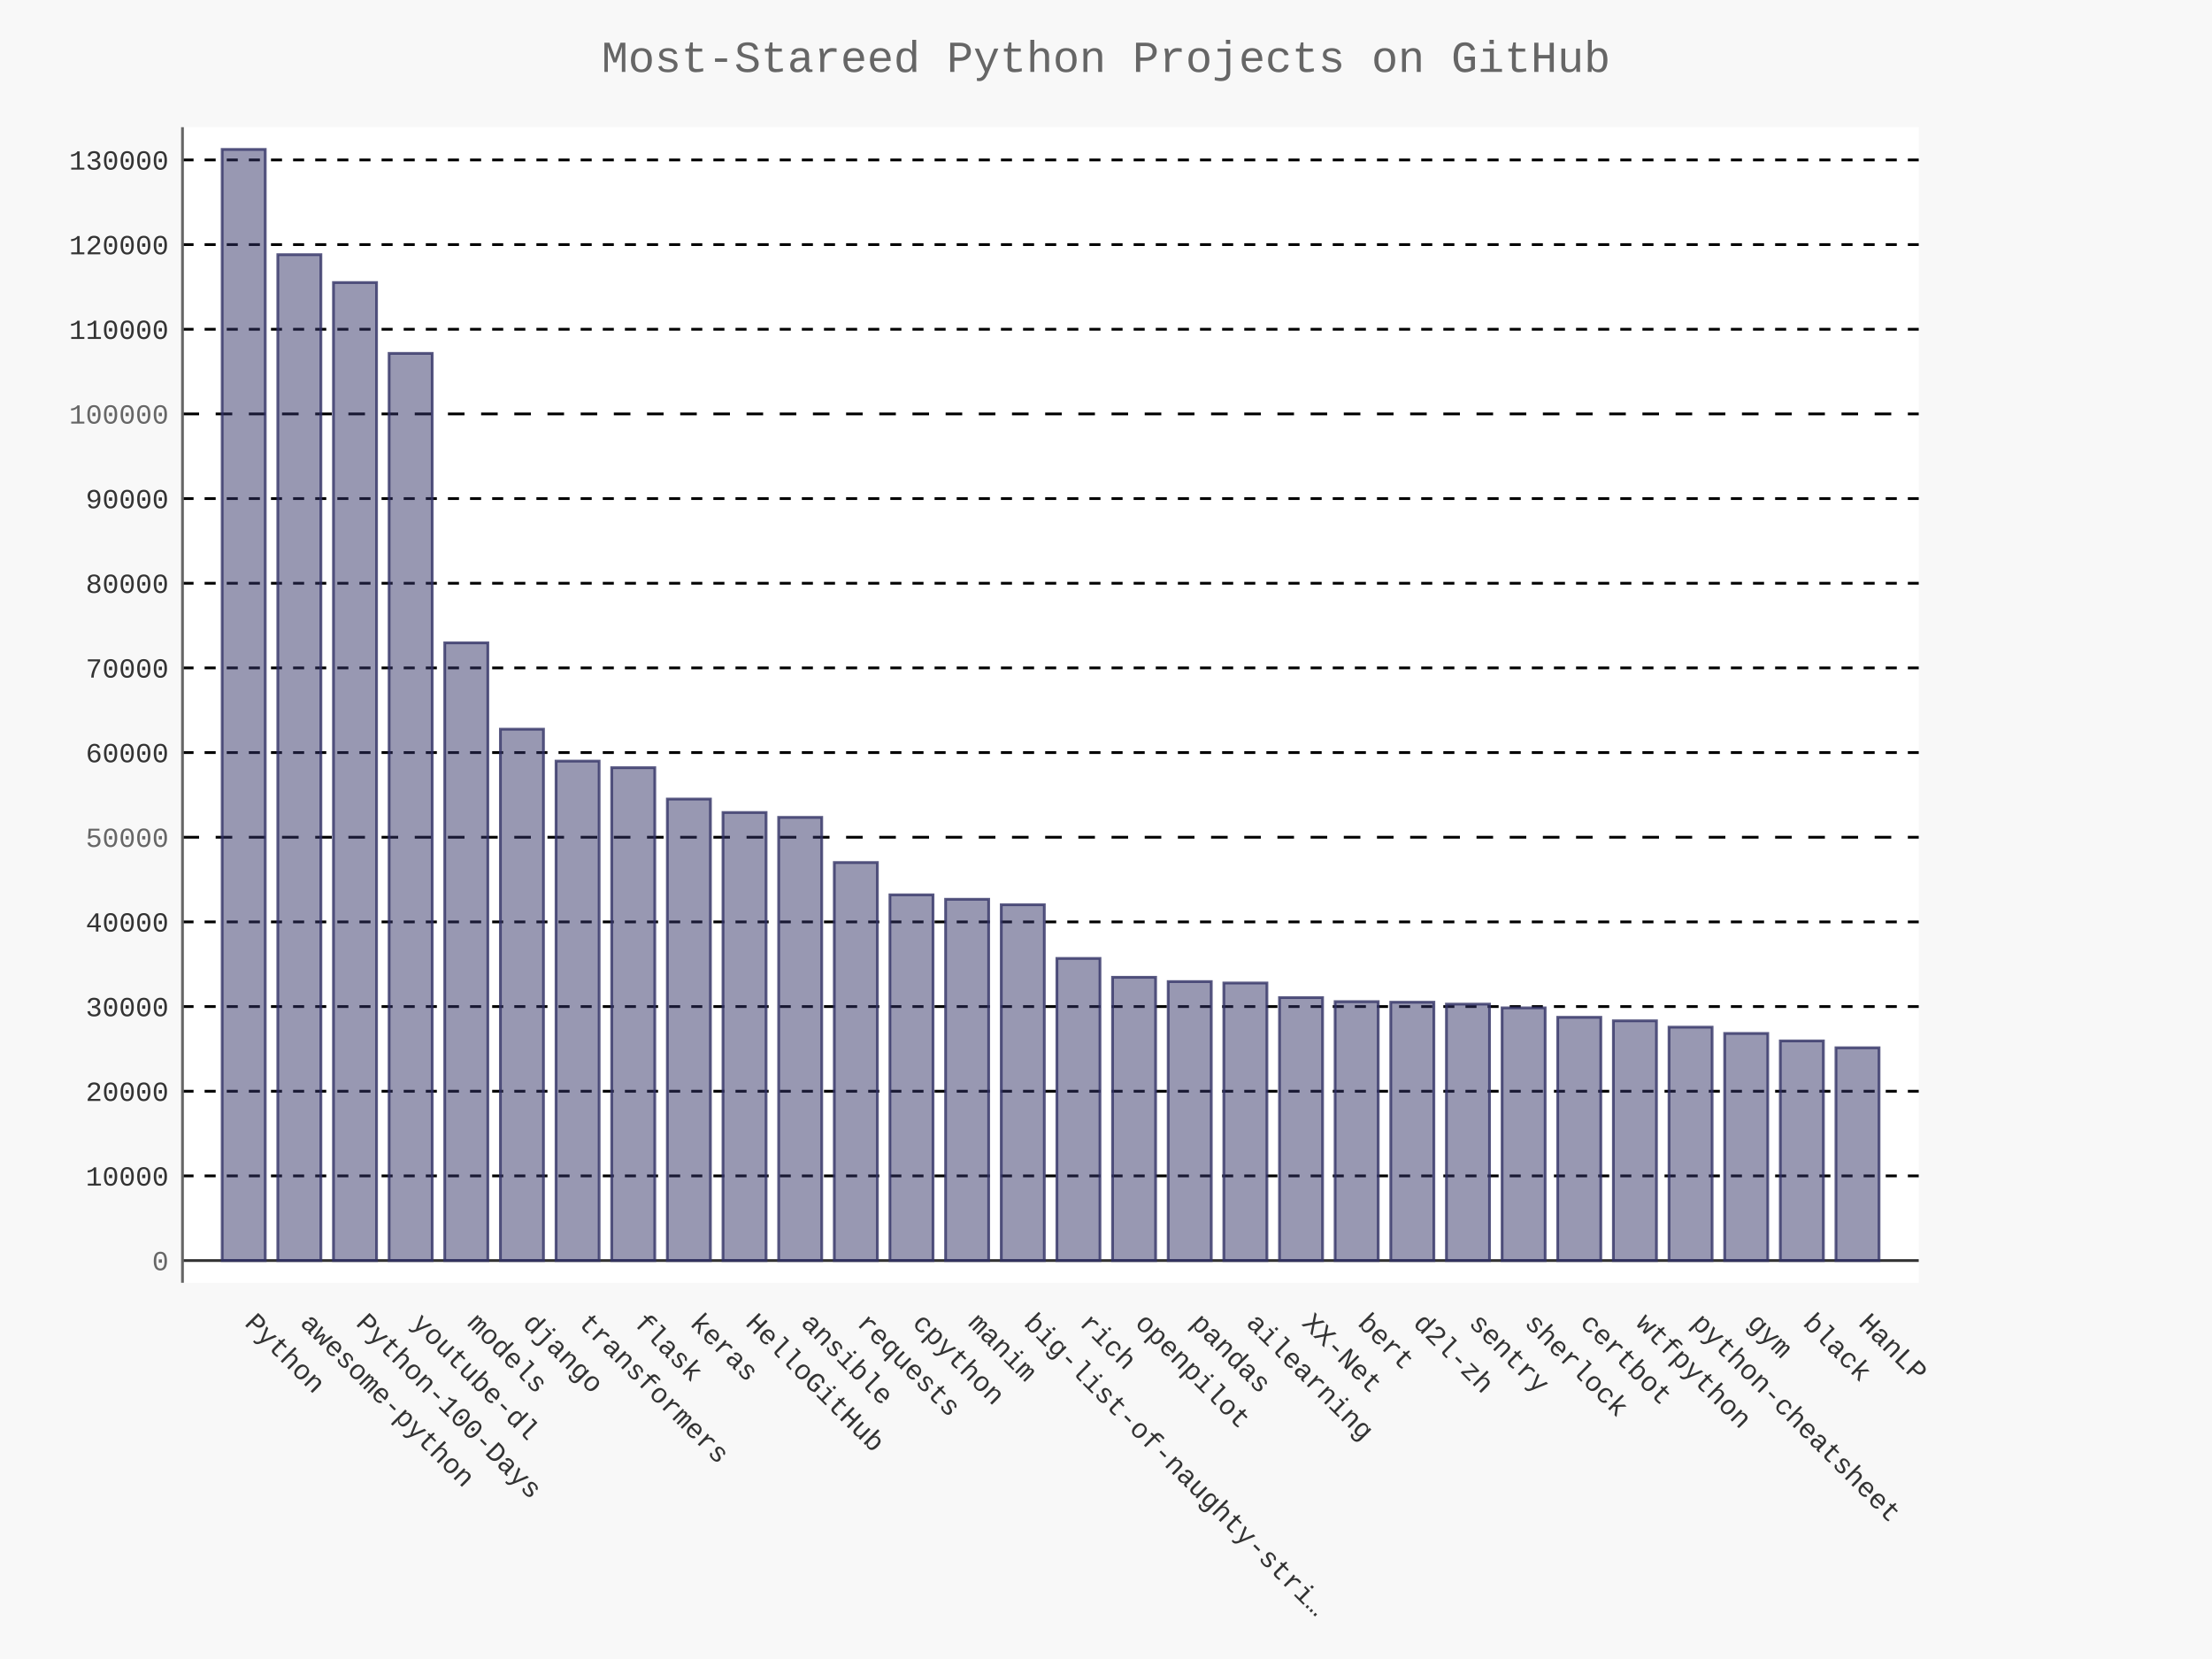
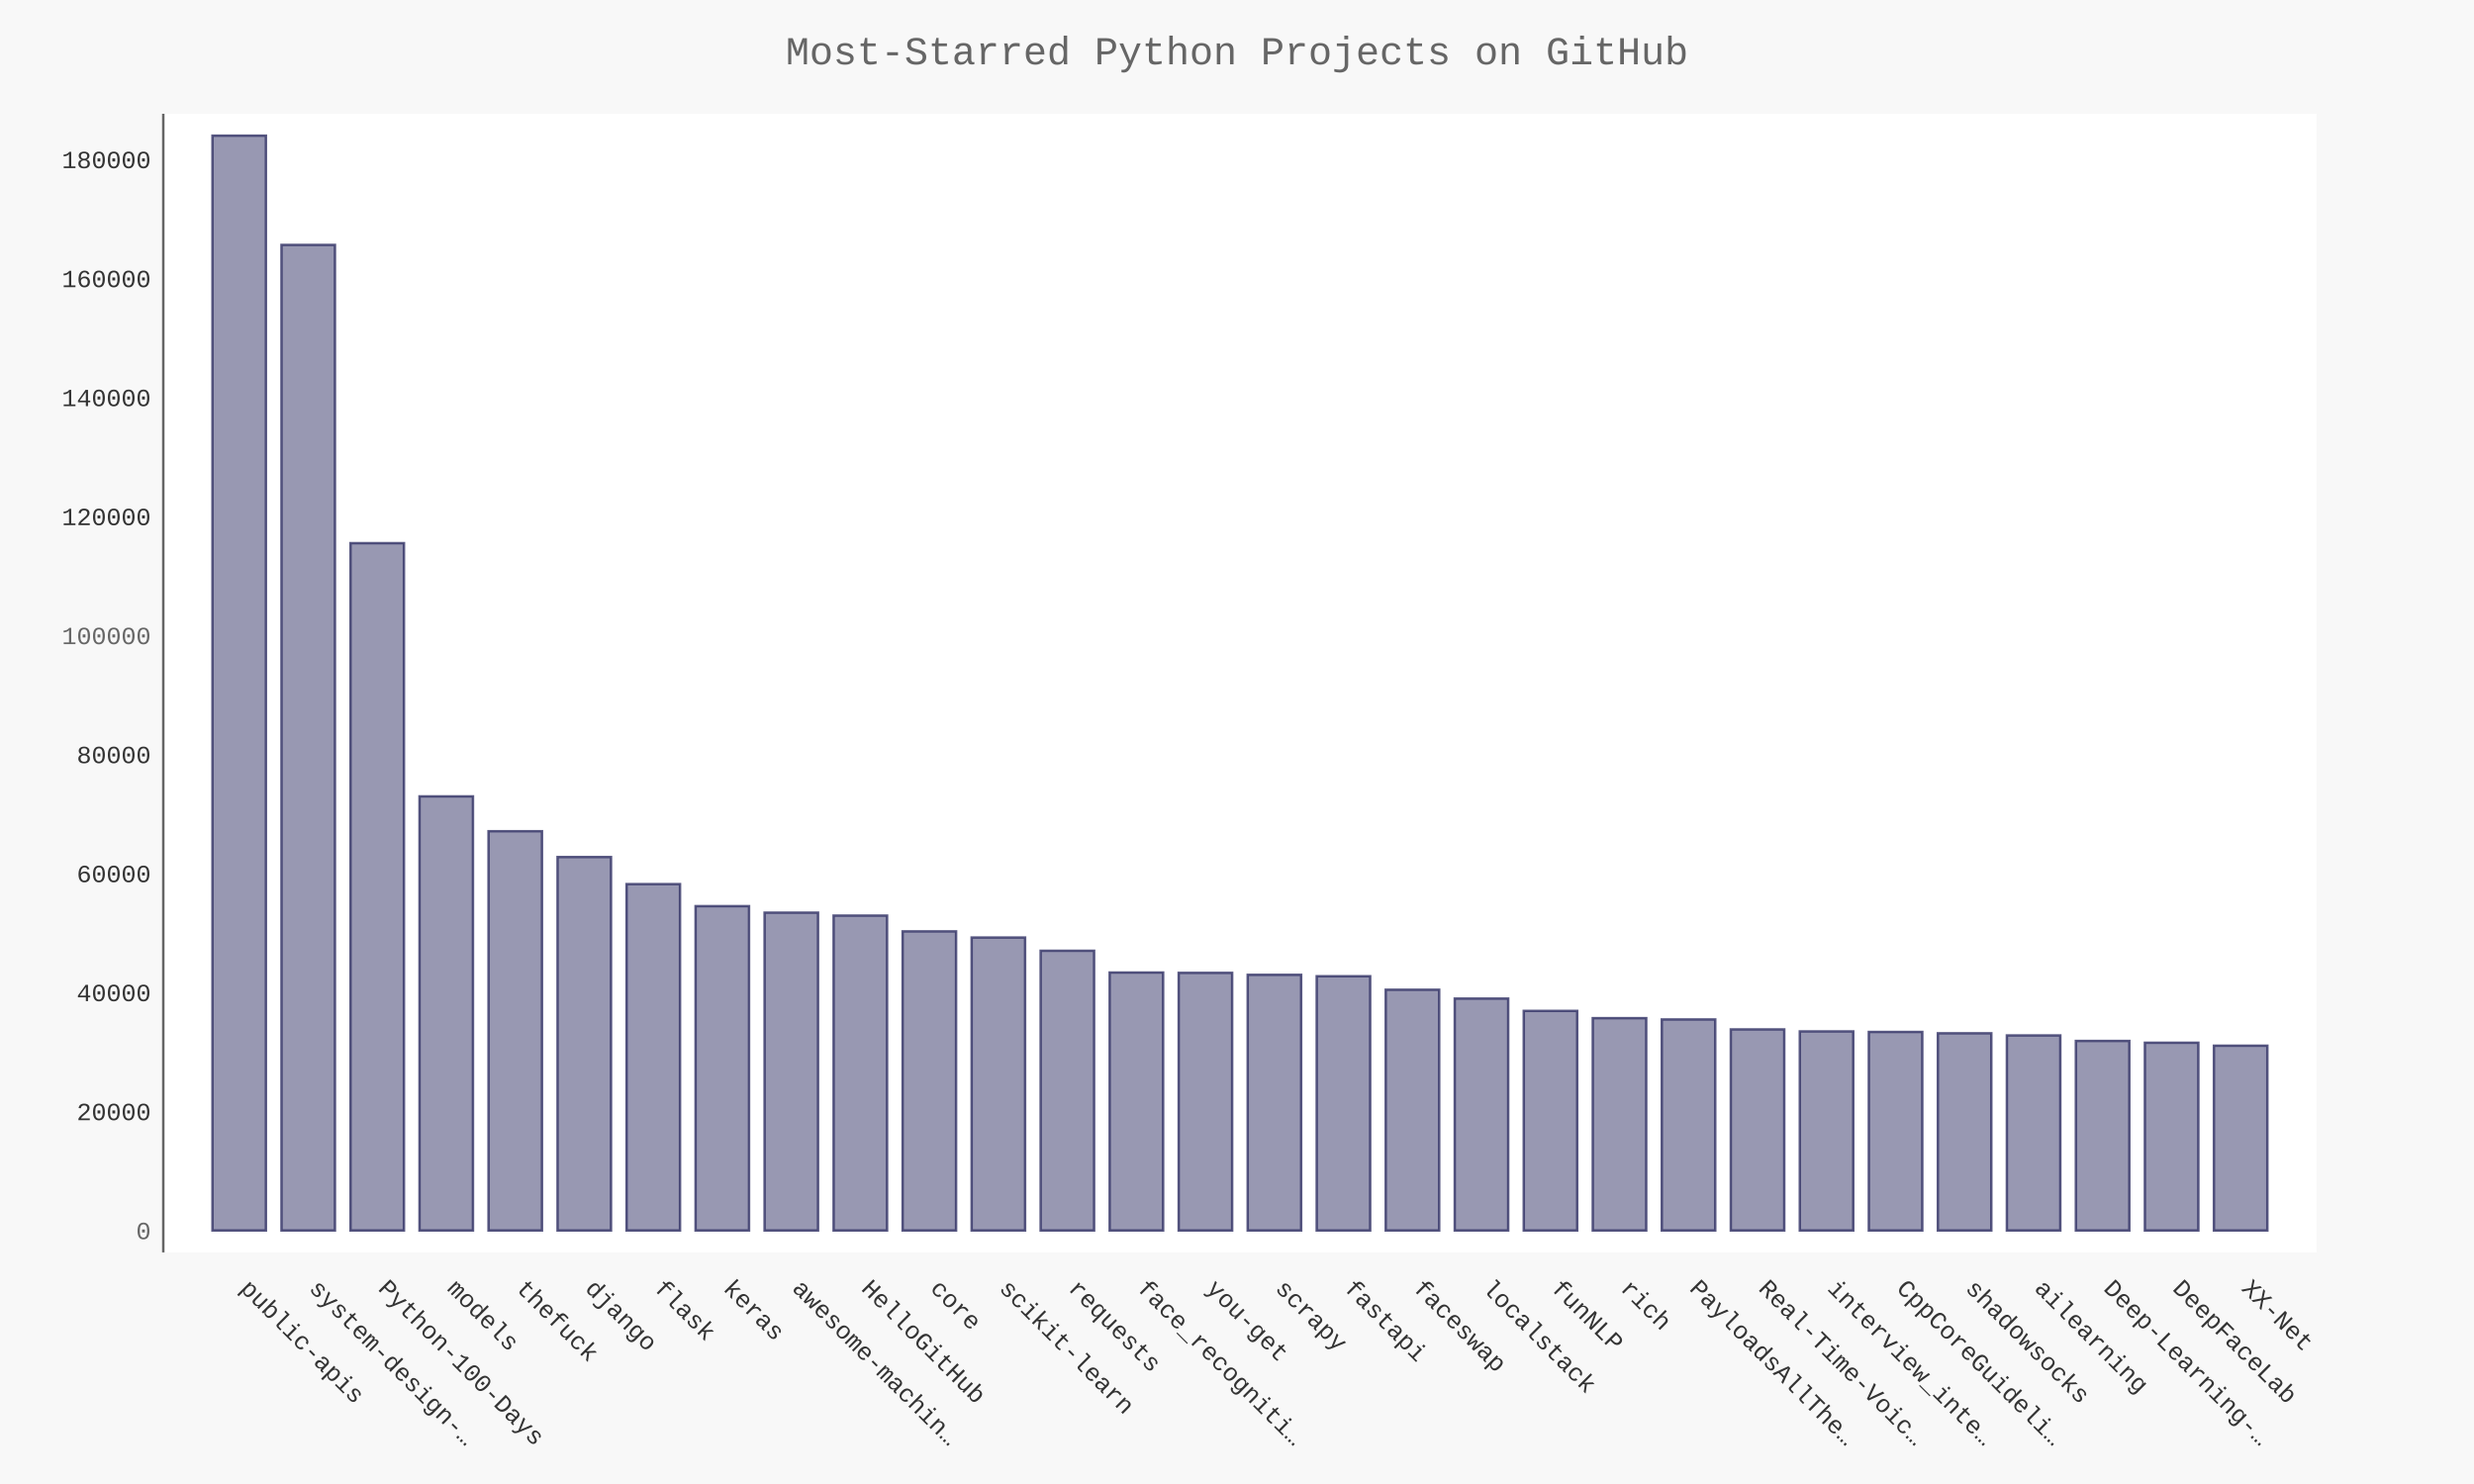
- <svg xmlns="http://www.w3.org/2000/svg" id="chart-b0d33122-667f-4027-a6d5-51638c5c5de5" class="pygal-chart" viewBox="0 0 800 600">
+ <svg xmlns="http://www.w3.org/2000/svg" id="chart-5e6afcbf-6b2f-4272-85dc-e6ea6cb256d4" class="pygal-chart" viewBox="0 0 1000 600">
  <defs>
-     <style type="text/css">#chart-b0d33122-667f-4027-a6d5-51638c5c5de5{-webkit-user-select:none;-webkit-font-smoothing:antialiased;font-family:Consolas,"Liberation Mono",Menlo,Courier,monospace}#chart-b0d33122-667f-4027-a6d5-51638c5c5de5 .title{font-family:Consolas,"Liberation Mono",Menlo,Courier,monospace;font-size:16px}#chart-b0d33122-667f-4027-a6d5-51638c5c5de5 .legends .legend text{font-family:Consolas,"Liberation Mono",Menlo,Courier,monospace;font-size:14px}#chart-b0d33122-667f-4027-a6d5-51638c5c5de5 .axis text{font-family:Consolas,"Liberation Mono",Menlo,Courier,monospace;font-size:10px}#chart-b0d33122-667f-4027-a6d5-51638c5c5de5 .axis text.major{font-family:Consolas,"Liberation Mono",Menlo,Courier,monospace;font-size:10px}#chart-b0d33122-667f-4027-a6d5-51638c5c5de5 .text-overlay text.value{font-family:Consolas,"Liberation Mono",Menlo,Courier,monospace;font-size:16px}#chart-b0d33122-667f-4027-a6d5-51638c5c5de5 .text-overlay text.label{font-family:Consolas,"Liberation Mono",Menlo,Courier,monospace;font-size:10px}#chart-b0d33122-667f-4027-a6d5-51638c5c5de5 .tooltip{font-family:Consolas,"Liberation Mono",Menlo,Courier,monospace;font-size:14px}#chart-b0d33122-667f-4027-a6d5-51638c5c5de5 text.no_data{font-family:Consolas,"Liberation Mono",Menlo,Courier,monospace;font-size:64px}
- #chart-b0d33122-667f-4027-a6d5-51638c5c5de5{background-color:#f8f8f8}#chart-b0d33122-667f-4027-a6d5-51638c5c5de5 path,#chart-b0d33122-667f-4027-a6d5-51638c5c5de5 line,#chart-b0d33122-667f-4027-a6d5-51638c5c5de5 rect,#chart-b0d33122-667f-4027-a6d5-51638c5c5de5 circle{-webkit-transition:250ms ease-in;-moz-transition:250ms ease-in;transition:250ms ease-in}#chart-b0d33122-667f-4027-a6d5-51638c5c5de5 .graph &gt; .background{fill:#f8f8f8}#chart-b0d33122-667f-4027-a6d5-51638c5c5de5 .plot &gt; .background{fill:#ffffff}#chart-b0d33122-667f-4027-a6d5-51638c5c5de5 .graph{fill:#333}#chart-b0d33122-667f-4027-a6d5-51638c5c5de5 text.no_data{fill:#666}#chart-b0d33122-667f-4027-a6d5-51638c5c5de5 .title{fill:#666}#chart-b0d33122-667f-4027-a6d5-51638c5c5de5 .legends .legend text{fill:#333}#chart-b0d33122-667f-4027-a6d5-51638c5c5de5 .legends .legend:hover text{fill:#666}#chart-b0d33122-667f-4027-a6d5-51638c5c5de5 .axis .line{stroke:#666}#chart-b0d33122-667f-4027-a6d5-51638c5c5de5 .axis .guide.line{stroke:rgba(0,0,0,0.5)}#chart-b0d33122-667f-4027-a6d5-51638c5c5de5 .axis .major.line{stroke:#333}#chart-b0d33122-667f-4027-a6d5-51638c5c5de5 .axis text.major{fill:#666}#chart-b0d33122-667f-4027-a6d5-51638c5c5de5 .axis.y .guides:hover .guide.line,#chart-b0d33122-667f-4027-a6d5-51638c5c5de5 .line-graph .axis.x .guides:hover .guide.line,#chart-b0d33122-667f-4027-a6d5-51638c5c5de5 .stackedline-graph .axis.x .guides:hover .guide.line,#chart-b0d33122-667f-4027-a6d5-51638c5c5de5 .xy-graph .axis.x .guides:hover .guide.line{stroke:#666}#chart-b0d33122-667f-4027-a6d5-51638c5c5de5 .axis .guides:hover text{fill:#666}#chart-b0d33122-667f-4027-a6d5-51638c5c5de5 .reactive{fill-opacity:.5;stroke-opacity:.8;stroke-width:1}#chart-b0d33122-667f-4027-a6d5-51638c5c5de5 .ci{stroke:#333}#chart-b0d33122-667f-4027-a6d5-51638c5c5de5 .reactive.active,#chart-b0d33122-667f-4027-a6d5-51638c5c5de5 .active .reactive{fill-opacity:.9;stroke-opacity:.9;stroke-width:4}#chart-b0d33122-667f-4027-a6d5-51638c5c5de5 .ci .reactive.active{stroke-width:1.5}#chart-b0d33122-667f-4027-a6d5-51638c5c5de5 .series text{fill:#666}#chart-b0d33122-667f-4027-a6d5-51638c5c5de5 .tooltip rect{fill:#ffffff;stroke:#666;-webkit-transition:opacity 250ms ease-in;-moz-transition:opacity 250ms ease-in;transition:opacity 250ms ease-in}#chart-b0d33122-667f-4027-a6d5-51638c5c5de5 .tooltip .label{fill:#333}#chart-b0d33122-667f-4027-a6d5-51638c5c5de5 .tooltip .label{fill:#333}#chart-b0d33122-667f-4027-a6d5-51638c5c5de5 .tooltip .legend{font-size:.8em;fill:rgba(0,0,0,0.5)}#chart-b0d33122-667f-4027-a6d5-51638c5c5de5 .tooltip .x_label{font-size:.6em;fill:#666}#chart-b0d33122-667f-4027-a6d5-51638c5c5de5 .tooltip .xlink{font-size:.5em;text-decoration:underline}#chart-b0d33122-667f-4027-a6d5-51638c5c5de5 .tooltip .value{font-size:1.5em}#chart-b0d33122-667f-4027-a6d5-51638c5c5de5 .bound{font-size:.5em}#chart-b0d33122-667f-4027-a6d5-51638c5c5de5 .max-value{font-size:.75em;fill:rgba(0,0,0,0.5)}#chart-b0d33122-667f-4027-a6d5-51638c5c5de5 .map-element{fill:#ffffff;stroke:rgba(0,0,0,0.5) !important}#chart-b0d33122-667f-4027-a6d5-51638c5c5de5 .map-element .reactive{fill-opacity:inherit;stroke-opacity:inherit}#chart-b0d33122-667f-4027-a6d5-51638c5c5de5 .color-0,#chart-b0d33122-667f-4027-a6d5-51638c5c5de5 .color-0 a:visited{stroke:#333366;fill:#333366}#chart-b0d33122-667f-4027-a6d5-51638c5c5de5 .text-overlay .color-0 text{fill:black}
- #chart-b0d33122-667f-4027-a6d5-51638c5c5de5 text.no_data{text-anchor:middle}#chart-b0d33122-667f-4027-a6d5-51638c5c5de5 .guide.line{fill:none}#chart-b0d33122-667f-4027-a6d5-51638c5c5de5 .centered{text-anchor:middle}#chart-b0d33122-667f-4027-a6d5-51638c5c5de5 .title{text-anchor:middle}#chart-b0d33122-667f-4027-a6d5-51638c5c5de5 .legends .legend text{fill-opacity:1}#chart-b0d33122-667f-4027-a6d5-51638c5c5de5 .axis.x text{text-anchor:middle}#chart-b0d33122-667f-4027-a6d5-51638c5c5de5 .axis.x:not(.web) text[transform]{text-anchor:start}#chart-b0d33122-667f-4027-a6d5-51638c5c5de5 .axis.x:not(.web) text[transform].backwards{text-anchor:end}#chart-b0d33122-667f-4027-a6d5-51638c5c5de5 .axis.y text{text-anchor:end}#chart-b0d33122-667f-4027-a6d5-51638c5c5de5 .axis.y text[transform].backwards{text-anchor:start}#chart-b0d33122-667f-4027-a6d5-51638c5c5de5 .axis.y2 text{text-anchor:start}#chart-b0d33122-667f-4027-a6d5-51638c5c5de5 .axis.y2 text[transform].backwards{text-anchor:end}#chart-b0d33122-667f-4027-a6d5-51638c5c5de5 .axis .guide.line{stroke-dasharray:4,4;stroke:black}#chart-b0d33122-667f-4027-a6d5-51638c5c5de5 .axis .major.guide.line{stroke-dasharray:6,6;stroke:black}#chart-b0d33122-667f-4027-a6d5-51638c5c5de5 .horizontal .axis.y .guide.line,#chart-b0d33122-667f-4027-a6d5-51638c5c5de5 .horizontal .axis.y2 .guide.line,#chart-b0d33122-667f-4027-a6d5-51638c5c5de5 .vertical .axis.x .guide.line{opacity:0}#chart-b0d33122-667f-4027-a6d5-51638c5c5de5 .horizontal .axis.always_show .guide.line,#chart-b0d33122-667f-4027-a6d5-51638c5c5de5 .vertical .axis.always_show .guide.line{opacity:1 !important}#chart-b0d33122-667f-4027-a6d5-51638c5c5de5 .axis.y .guides:hover .guide.line,#chart-b0d33122-667f-4027-a6d5-51638c5c5de5 .axis.y2 .guides:hover .guide.line,#chart-b0d33122-667f-4027-a6d5-51638c5c5de5 .axis.x .guides:hover .guide.line{opacity:1}#chart-b0d33122-667f-4027-a6d5-51638c5c5de5 .axis .guides:hover text{opacity:1}#chart-b0d33122-667f-4027-a6d5-51638c5c5de5 .nofill{fill:none}#chart-b0d33122-667f-4027-a6d5-51638c5c5de5 .subtle-fill{fill-opacity:.2}#chart-b0d33122-667f-4027-a6d5-51638c5c5de5 .dot{stroke-width:1px;fill-opacity:1;stroke-opacity:1}#chart-b0d33122-667f-4027-a6d5-51638c5c5de5 .dot.active{stroke-width:5px}#chart-b0d33122-667f-4027-a6d5-51638c5c5de5 .dot.negative{fill:transparent}#chart-b0d33122-667f-4027-a6d5-51638c5c5de5 text,#chart-b0d33122-667f-4027-a6d5-51638c5c5de5 tspan{stroke:none !important}#chart-b0d33122-667f-4027-a6d5-51638c5c5de5 .series text.active{opacity:1}#chart-b0d33122-667f-4027-a6d5-51638c5c5de5 .tooltip rect{fill-opacity:.95;stroke-width:.5}#chart-b0d33122-667f-4027-a6d5-51638c5c5de5 .tooltip text{fill-opacity:1}#chart-b0d33122-667f-4027-a6d5-51638c5c5de5 .showable{visibility:hidden}#chart-b0d33122-667f-4027-a6d5-51638c5c5de5 .showable.shown{visibility:visible}#chart-b0d33122-667f-4027-a6d5-51638c5c5de5 .gauge-background{fill:rgba(229,229,229,1);stroke:none}#chart-b0d33122-667f-4027-a6d5-51638c5c5de5 .bg-lines{stroke:#f8f8f8;stroke-width:2px}</style>
+     <style type="text/css">#chart-5e6afcbf-6b2f-4272-85dc-e6ea6cb256d4{-webkit-user-select:none;-webkit-font-smoothing:antialiased;font-family:Consolas,"Liberation Mono",Menlo,Courier,monospace}#chart-5e6afcbf-6b2f-4272-85dc-e6ea6cb256d4 .title{font-family:Consolas,"Liberation Mono",Menlo,Courier,monospace;font-size:16px}#chart-5e6afcbf-6b2f-4272-85dc-e6ea6cb256d4 .legends .legend text{font-family:Consolas,"Liberation Mono",Menlo,Courier,monospace;font-size:14px}#chart-5e6afcbf-6b2f-4272-85dc-e6ea6cb256d4 .axis text{font-family:Consolas,"Liberation Mono",Menlo,Courier,monospace;font-size:10px}#chart-5e6afcbf-6b2f-4272-85dc-e6ea6cb256d4 .axis text.major{font-family:Consolas,"Liberation Mono",Menlo,Courier,monospace;font-size:10px}#chart-5e6afcbf-6b2f-4272-85dc-e6ea6cb256d4 .text-overlay text.value{font-family:Consolas,"Liberation Mono",Menlo,Courier,monospace;font-size:16px}#chart-5e6afcbf-6b2f-4272-85dc-e6ea6cb256d4 .text-overlay text.label{font-family:Consolas,"Liberation Mono",Menlo,Courier,monospace;font-size:10px}#chart-5e6afcbf-6b2f-4272-85dc-e6ea6cb256d4 .tooltip{font-family:Consolas,"Liberation Mono",Menlo,Courier,monospace;font-size:14px}#chart-5e6afcbf-6b2f-4272-85dc-e6ea6cb256d4 text.no_data{font-family:Consolas,"Liberation Mono",Menlo,Courier,monospace;font-size:64px}
+ #chart-5e6afcbf-6b2f-4272-85dc-e6ea6cb256d4{background-color:#f8f8f8}#chart-5e6afcbf-6b2f-4272-85dc-e6ea6cb256d4 path,#chart-5e6afcbf-6b2f-4272-85dc-e6ea6cb256d4 line,#chart-5e6afcbf-6b2f-4272-85dc-e6ea6cb256d4 rect,#chart-5e6afcbf-6b2f-4272-85dc-e6ea6cb256d4 circle{-webkit-transition:250ms ease-in;-moz-transition:250ms ease-in;transition:250ms ease-in}#chart-5e6afcbf-6b2f-4272-85dc-e6ea6cb256d4 .graph &gt; .background{fill:#f8f8f8}#chart-5e6afcbf-6b2f-4272-85dc-e6ea6cb256d4 .plot &gt; .background{fill:#ffffff}#chart-5e6afcbf-6b2f-4272-85dc-e6ea6cb256d4 .graph{fill:#333}#chart-5e6afcbf-6b2f-4272-85dc-e6ea6cb256d4 text.no_data{fill:#666}#chart-5e6afcbf-6b2f-4272-85dc-e6ea6cb256d4 .title{fill:#666}#chart-5e6afcbf-6b2f-4272-85dc-e6ea6cb256d4 .legends .legend text{fill:#333}#chart-5e6afcbf-6b2f-4272-85dc-e6ea6cb256d4 .legends .legend:hover text{fill:#666}#chart-5e6afcbf-6b2f-4272-85dc-e6ea6cb256d4 .axis .line{stroke:#666}#chart-5e6afcbf-6b2f-4272-85dc-e6ea6cb256d4 .axis .guide.line{stroke:rgba(0,0,0,0.5)}#chart-5e6afcbf-6b2f-4272-85dc-e6ea6cb256d4 .axis .major.line{stroke:#333}#chart-5e6afcbf-6b2f-4272-85dc-e6ea6cb256d4 .axis text.major{fill:#666}#chart-5e6afcbf-6b2f-4272-85dc-e6ea6cb256d4 .axis.y .guides:hover .guide.line,#chart-5e6afcbf-6b2f-4272-85dc-e6ea6cb256d4 .line-graph .axis.x .guides:hover .guide.line,#chart-5e6afcbf-6b2f-4272-85dc-e6ea6cb256d4 .stackedline-graph .axis.x .guides:hover .guide.line,#chart-5e6afcbf-6b2f-4272-85dc-e6ea6cb256d4 .xy-graph .axis.x .guides:hover .guide.line{stroke:#666}#chart-5e6afcbf-6b2f-4272-85dc-e6ea6cb256d4 .axis .guides:hover text{fill:#666}#chart-5e6afcbf-6b2f-4272-85dc-e6ea6cb256d4 .reactive{fill-opacity:.5;stroke-opacity:.8;stroke-width:1}#chart-5e6afcbf-6b2f-4272-85dc-e6ea6cb256d4 .ci{stroke:#333}#chart-5e6afcbf-6b2f-4272-85dc-e6ea6cb256d4 .reactive.active,#chart-5e6afcbf-6b2f-4272-85dc-e6ea6cb256d4 .active .reactive{fill-opacity:.9;stroke-opacity:.9;stroke-width:4}#chart-5e6afcbf-6b2f-4272-85dc-e6ea6cb256d4 .ci .reactive.active{stroke-width:1.5}#chart-5e6afcbf-6b2f-4272-85dc-e6ea6cb256d4 .series text{fill:#666}#chart-5e6afcbf-6b2f-4272-85dc-e6ea6cb256d4 .tooltip rect{fill:#ffffff;stroke:#666;-webkit-transition:opacity 250ms ease-in;-moz-transition:opacity 250ms ease-in;transition:opacity 250ms ease-in}#chart-5e6afcbf-6b2f-4272-85dc-e6ea6cb256d4 .tooltip .label{fill:#333}#chart-5e6afcbf-6b2f-4272-85dc-e6ea6cb256d4 .tooltip .label{fill:#333}#chart-5e6afcbf-6b2f-4272-85dc-e6ea6cb256d4 .tooltip .legend{font-size:.8em;fill:rgba(0,0,0,0.5)}#chart-5e6afcbf-6b2f-4272-85dc-e6ea6cb256d4 .tooltip .x_label{font-size:.6em;fill:#666}#chart-5e6afcbf-6b2f-4272-85dc-e6ea6cb256d4 .tooltip .xlink{font-size:.5em;text-decoration:underline}#chart-5e6afcbf-6b2f-4272-85dc-e6ea6cb256d4 .tooltip .value{font-size:1.5em}#chart-5e6afcbf-6b2f-4272-85dc-e6ea6cb256d4 .bound{font-size:.5em}#chart-5e6afcbf-6b2f-4272-85dc-e6ea6cb256d4 .max-value{font-size:.75em;fill:rgba(0,0,0,0.5)}#chart-5e6afcbf-6b2f-4272-85dc-e6ea6cb256d4 .map-element{fill:#ffffff;stroke:rgba(0,0,0,0.5) !important}#chart-5e6afcbf-6b2f-4272-85dc-e6ea6cb256d4 .map-element .reactive{fill-opacity:inherit;stroke-opacity:inherit}#chart-5e6afcbf-6b2f-4272-85dc-e6ea6cb256d4 .color-0,#chart-5e6afcbf-6b2f-4272-85dc-e6ea6cb256d4 .color-0 a:visited{stroke:#333366;fill:#333366}#chart-5e6afcbf-6b2f-4272-85dc-e6ea6cb256d4 .text-overlay .color-0 text{fill:black}
+ #chart-5e6afcbf-6b2f-4272-85dc-e6ea6cb256d4 text.no_data{text-anchor:middle}#chart-5e6afcbf-6b2f-4272-85dc-e6ea6cb256d4 .guide.line{fill:none}#chart-5e6afcbf-6b2f-4272-85dc-e6ea6cb256d4 .centered{text-anchor:middle}#chart-5e6afcbf-6b2f-4272-85dc-e6ea6cb256d4 .title{text-anchor:middle}#chart-5e6afcbf-6b2f-4272-85dc-e6ea6cb256d4 .legends .legend text{fill-opacity:1}#chart-5e6afcbf-6b2f-4272-85dc-e6ea6cb256d4 .axis.x text{text-anchor:middle}#chart-5e6afcbf-6b2f-4272-85dc-e6ea6cb256d4 .axis.x:not(.web) text[transform]{text-anchor:start}#chart-5e6afcbf-6b2f-4272-85dc-e6ea6cb256d4 .axis.x:not(.web) text[transform].backwards{text-anchor:end}#chart-5e6afcbf-6b2f-4272-85dc-e6ea6cb256d4 .axis.y text{text-anchor:end}#chart-5e6afcbf-6b2f-4272-85dc-e6ea6cb256d4 .axis.y text[transform].backwards{text-anchor:start}#chart-5e6afcbf-6b2f-4272-85dc-e6ea6cb256d4 .axis.y2 text{text-anchor:start}#chart-5e6afcbf-6b2f-4272-85dc-e6ea6cb256d4 .axis.y2 text[transform].backwards{text-anchor:end}#chart-5e6afcbf-6b2f-4272-85dc-e6ea6cb256d4 .axis .guide.line{stroke-dasharray:4,4;stroke:black}#chart-5e6afcbf-6b2f-4272-85dc-e6ea6cb256d4 .axis .major.guide.line{stroke-dasharray:6,6;stroke:black}#chart-5e6afcbf-6b2f-4272-85dc-e6ea6cb256d4 .horizontal .axis.y .guide.line,#chart-5e6afcbf-6b2f-4272-85dc-e6ea6cb256d4 .horizontal .axis.y2 .guide.line,#chart-5e6afcbf-6b2f-4272-85dc-e6ea6cb256d4 .vertical .axis.x .guide.line{opacity:0}#chart-5e6afcbf-6b2f-4272-85dc-e6ea6cb256d4 .horizontal .axis.always_show .guide.line,#chart-5e6afcbf-6b2f-4272-85dc-e6ea6cb256d4 .vertical .axis.always_show .guide.line{opacity:1 !important}#chart-5e6afcbf-6b2f-4272-85dc-e6ea6cb256d4 .axis.y .guides:hover .guide.line,#chart-5e6afcbf-6b2f-4272-85dc-e6ea6cb256d4 .axis.y2 .guides:hover .guide.line,#chart-5e6afcbf-6b2f-4272-85dc-e6ea6cb256d4 .axis.x .guides:hover .guide.line{opacity:1}#chart-5e6afcbf-6b2f-4272-85dc-e6ea6cb256d4 .axis .guides:hover text{opacity:1}#chart-5e6afcbf-6b2f-4272-85dc-e6ea6cb256d4 .nofill{fill:none}#chart-5e6afcbf-6b2f-4272-85dc-e6ea6cb256d4 .subtle-fill{fill-opacity:.2}#chart-5e6afcbf-6b2f-4272-85dc-e6ea6cb256d4 .dot{stroke-width:1px;fill-opacity:1;stroke-opacity:1}#chart-5e6afcbf-6b2f-4272-85dc-e6ea6cb256d4 .dot.active{stroke-width:5px}#chart-5e6afcbf-6b2f-4272-85dc-e6ea6cb256d4 .dot.negative{fill:transparent}#chart-5e6afcbf-6b2f-4272-85dc-e6ea6cb256d4 text,#chart-5e6afcbf-6b2f-4272-85dc-e6ea6cb256d4 tspan{stroke:none !important}#chart-5e6afcbf-6b2f-4272-85dc-e6ea6cb256d4 .series text.active{opacity:1}#chart-5e6afcbf-6b2f-4272-85dc-e6ea6cb256d4 .tooltip rect{fill-opacity:.95;stroke-width:.5}#chart-5e6afcbf-6b2f-4272-85dc-e6ea6cb256d4 .tooltip text{fill-opacity:1}#chart-5e6afcbf-6b2f-4272-85dc-e6ea6cb256d4 .showable{visibility:hidden}#chart-5e6afcbf-6b2f-4272-85dc-e6ea6cb256d4 .showable.shown{visibility:visible}#chart-5e6afcbf-6b2f-4272-85dc-e6ea6cb256d4 .gauge-background{fill:rgba(229,229,229,1);stroke:none}#chart-5e6afcbf-6b2f-4272-85dc-e6ea6cb256d4 .bg-lines{stroke:#f8f8f8;stroke-width:2px}</style>
  </defs>
  <g class="graph bar-graph vertical">
-     <rect x="0" y="0" width="800" height="600" class="background" />
+     <rect x="0" y="0" width="1000" height="600" class="background" />
    <g transform="translate(66, 46)" class="plot">
-       <rect x="0" y="0" width="627.934" height="417.934" class="background" />
-       <g class="axis y always_show">
-         <g class="guides">
-           <path d="M0 409.897 h627.934" class="axis major line" />
-           <text x="-5" y="413.397" class="major">0</text>
-         </g>
-         <g class="guides">
-           <path d="M0 379.277 h627.934" class="guide line" />
-           <text x="-5" y="382.777" class="">10000</text>
-         </g>
-         <g class="guides">
-           <path d="M0 348.658 h627.934" class="guide line" />
-           <text x="-5" y="352.158" class="">20000</text>
-         </g>
-         <g class="guides">
-           <path d="M0 318.038 h627.934" class="guide line" />
-           <text x="-5" y="321.538" class="">30000</text>
-         </g>
-         <g class="guides">
-           <path d="M0 287.419 h627.934" class="guide line" />
-           <text x="-5" y="290.919" class="">40000</text>
-         </g>
-         <g class="guides">
-           <path d="M0 256.799 h627.934" class="major guide line" />
-           <text x="-5" y="260.299" class="major">50000</text>
-         </g>
-         <g class="guides">
-           <path d="M0 226.18 h627.934" class="guide line" />
-           <text x="-5" y="229.68" class="">60000</text>
-         </g>
-         <g class="guides">
-           <path d="M0 195.56 h627.934" class="guide line" />
-           <text x="-5" y="199.06" class="">70000</text>
-         </g>
-         <g class="guides">
-           <path d="M0 164.941 h627.934" class="guide line" />
-           <text x="-5" y="168.441" class="">80000</text>
-         </g>
-         <g class="guides">
-           <path d="M0 134.321 h627.934" class="guide line" />
-           <text x="-5" y="137.821" class="">90000</text>
-         </g>
-         <g class="guides">
-           <path d="M0 103.702 h627.934" class="major guide line" />
-           <text x="-5" y="107.202" class="major">100000</text>
-         </g>
-         <g class="guides">
-           <path d="M0 73.082 h627.934" class="guide line" />
-           <text x="-5" y="76.582" class="">110000</text>
-         </g>
-         <g class="guides">
-           <path d="M0 42.463 h627.934" class="guide line" />
-           <text x="-5" y="45.963" class="">120000</text>
-         </g>
-         <g class="guides">
-           <path d="M0 11.843 h627.934" class="guide line" />
-           <text x="-5" y="15.343" class="">130000</text>
+       <rect x="0" y="0" width="870.36" height="460.36" class="background" />
+       <g class="axis y">
+         <g class="guides">
+           <text x="-5" y="455.007" class="major">0</text>
+         </g>
+         <g class="guides">
+           <text x="-5" y="406.894" class="">20000</text>
+         </g>
+         <g class="guides">
+           <text x="-5" y="358.78" class="">40000</text>
+         </g>
+         <g class="guides">
+           <text x="-5" y="310.667" class="">60000</text>
+         </g>
+         <g class="guides">
+           <text x="-5" y="262.553" class="">80000</text>
+         </g>
+         <g class="guides">
+           <text x="-5" y="214.44" class="major">100000</text>
+         </g>
+         <g class="guides">
+           <text x="-5" y="166.326" class="">120000</text>
+         </g>
+         <g class="guides">
+           <text x="-5" y="118.213" class="">140000</text>
+         </g>
+         <g class="guides">
+           <text x="-5" y="70.099" class="">160000</text>
+         </g>
+         <g class="guides">
+           <text x="-5" y="21.985" class="">180000</text>
        </g>
      </g>
      <g class="axis x">
-         <path d="M0 0 v417.934" class="line" />
-         <g class="guides">
-           <path d="M22.139 0 v417.934" class="guide line" />
-           <text x="22.139" y="432.934" class="" transform="rotate(45 22.1387 432.934)">Python</text>
-         </g>
-         <g class="guides">
-           <path d="M42.265 0 v417.934" class="guide line" />
-           <text x="42.265" y="432.934" class="" transform="rotate(45 42.26479 432.934)">awesome-python</text>
-         </g>
-         <g class="guides">
-           <path d="M62.391 0 v417.934" class="guide line" />
-           <text x="62.391" y="432.934" class="" transform="rotate(45 62.39088 432.934)">Python-100-Days</text>
-         </g>
-         <g class="guides">
-           <path d="M82.517 0 v417.934" class="guide line" />
-           <text x="82.517" y="432.934" class="" transform="rotate(45 82.51697 432.934)">youtube-dl</text>
-         </g>
-         <g class="guides">
-           <path d="M102.643 0 v417.934" class="guide line" />
-           <text x="102.643" y="432.934" class="" transform="rotate(45 102.6431 432.934)">models</text>
-         </g>
-         <g class="guides">
-           <path d="M122.769 0 v417.934" class="guide line" />
-           <text x="122.769" y="432.934" class="" transform="rotate(45 122.7691 432.934)">django</text>
-         </g>
-         <g class="guides">
-           <path d="M142.895 0 v417.934" class="guide line" />
-           <text x="142.895" y="432.934" class="" transform="rotate(45 142.8952 432.934)">transformers</text>
-         </g>
-         <g class="guides">
-           <path d="M163.021 0 v417.934" class="guide line" />
-           <text x="163.021" y="432.934" class="" transform="rotate(45 163.0213 432.934)">flask</text>
-         </g>
-         <g class="guides">
-           <path d="M183.147 0 v417.934" class="guide line" />
-           <text x="183.147" y="432.934" class="" transform="rotate(45 183.1474 432.934)">keras</text>
-         </g>
-         <g class="guides">
-           <path d="M203.274 0 v417.934" class="guide line" />
-           <text x="203.274" y="432.934" class="" transform="rotate(45 203.2735 432.934)">HelloGitHub</text>
-         </g>
-         <g class="guides">
-           <path d="M223.4 0 v417.934" class="guide line" />
-           <text x="223.4" y="432.934" class="" transform="rotate(45 223.3996 432.934)">ansible</text>
-         </g>
-         <g class="guides">
-           <path d="M243.526 0 v417.934" class="guide line" />
-           <text x="243.526" y="432.934" class="" transform="rotate(45 243.5257 432.934)">requests</text>
-         </g>
-         <g class="guides">
-           <path d="M263.652 0 v417.934" class="guide line" />
-           <text x="263.652" y="432.934" class="" transform="rotate(45 263.6518 432.934)">cpython</text>
-         </g>
-         <g class="guides">
-           <path d="M283.778 0 v417.934" class="guide line" />
-           <text x="283.778" y="432.934" class="" transform="rotate(45 283.7779 432.934)">manim</text>
-         </g>
-         <g class="guides">
-           <path d="M303.904 0 v417.934" class="guide line" />
-           <text x="303.904" y="432.934" class="" transform="rotate(45 303.9039 432.934)">big-list-of-naughty-stri…</text>
-         </g>
-         <g class="guides">
-           <path d="M324.03 0 v417.934" class="guide line" />
-           <text x="324.03" y="432.934" class="" transform="rotate(45 324.03 432.934)">rich</text>
-         </g>
-         <g class="guides">
-           <path d="M344.156 0 v417.934" class="guide line" />
-           <text x="344.156" y="432.934" class="" transform="rotate(45 344.1561 432.934)">openpilot</text>
-         </g>
-         <g class="guides">
-           <path d="M364.282 0 v417.934" class="guide line" />
-           <text x="364.282" y="432.934" class="" transform="rotate(45 364.2822 432.934)">pandas</text>
-         </g>
-         <g class="guides">
-           <path d="M384.408 0 v417.934" class="guide line" />
-           <text x="384.408" y="432.934" class="" transform="rotate(45 384.4083 432.934)">ailearning</text>
-         </g>
-         <g class="guides">
-           <path d="M404.534 0 v417.934" class="guide line" />
-           <text x="404.534" y="432.934" class="" transform="rotate(45 404.5344 432.934)">XX-Net</text>
-         </g>
-         <g class="guides">
-           <path d="M424.66 0 v417.934" class="guide line" />
-           <text x="424.66" y="432.934" class="" transform="rotate(45 424.6605 432.934)">bert</text>
-         </g>
-         <g class="guides">
-           <path d="M444.787 0 v417.934" class="guide line" />
-           <text x="444.787" y="432.934" class="" transform="rotate(45 444.7866 432.934)">d2l-zh</text>
-         </g>
-         <g class="guides">
-           <path d="M464.913 0 v417.934" class="guide line" />
-           <text x="464.913" y="432.934" class="" transform="rotate(45 464.9127 432.934)">sentry</text>
-         </g>
-         <g class="guides">
-           <path d="M485.039 0 v417.934" class="guide line" />
-           <text x="485.039" y="432.934" class="" transform="rotate(45 485.0387 432.934)">sherlock</text>
-         </g>
-         <g class="guides">
-           <path d="M505.165 0 v417.934" class="guide line" />
-           <text x="505.165" y="432.934" class="" transform="rotate(45 505.1648 432.934)">certbot</text>
-         </g>
-         <g class="guides">
-           <path d="M525.291 0 v417.934" class="guide line" />
-           <text x="525.291" y="432.934" class="" transform="rotate(45 525.2909 432.934)">wtfpython</text>
-         </g>
-         <g class="guides">
-           <path d="M545.417 0 v417.934" class="guide line" />
-           <text x="545.417" y="432.934" class="" transform="rotate(45 545.417 432.934)">python-cheatsheet</text>
-         </g>
-         <g class="guides">
-           <path d="M565.543 0 v417.934" class="guide line" />
-           <text x="565.543" y="432.934" class="" transform="rotate(45 565.5431 432.934)">gym</text>
-         </g>
-         <g class="guides">
-           <path d="M585.669 0 v417.934" class="guide line" />
-           <text x="585.669" y="432.934" class="" transform="rotate(45 585.6692 432.934)">black</text>
-         </g>
-         <g class="guides">
-           <path d="M605.795 0 v417.934" class="guide line" />
-           <text x="605.795" y="432.934" class="" transform="rotate(45 605.7953 432.934)">HanLP</text>
+         <path d="M0 0 v460.36" class="line" />
+         <g class="guides">
+           <path d="M30.686 0 v460.36" class="guide line" />
+           <text x="30.686" y="475.36" class="" transform="rotate(45 30.68578 475.3604)">public-apis</text>
+         </g>
+         <g class="guides">
+           <path d="M58.582 0 v460.36" class="guide line" />
+           <text x="58.582" y="475.36" class="" transform="rotate(45 58.58195 475.3604)">system-design-…</text>
+         </g>
+         <g class="guides">
+           <path d="M86.478 0 v460.36" class="guide line" />
+           <text x="86.478" y="475.36" class="" transform="rotate(45 86.47812 475.3604)">Python-100-Days</text>
+         </g>
+         <g class="guides">
+           <path d="M114.374 0 v460.36" class="guide line" />
+           <text x="114.374" y="475.36" class="" transform="rotate(45 114.3743 475.3604)">models</text>
+         </g>
+         <g class="guides">
+           <path d="M142.27 0 v460.36" class="guide line" />
+           <text x="142.27" y="475.36" class="" transform="rotate(45 142.2704 475.3604)">thefuck</text>
+         </g>
+         <g class="guides">
+           <path d="M170.167 0 v460.36" class="guide line" />
+           <text x="170.167" y="475.36" class="" transform="rotate(45 170.1666 475.3604)">django</text>
+         </g>
+         <g class="guides">
+           <path d="M198.063 0 v460.36" class="guide line" />
+           <text x="198.063" y="475.36" class="" transform="rotate(45 198.0628 475.3604)">flask</text>
+         </g>
+         <g class="guides">
+           <path d="M225.959 0 v460.36" class="guide line" />
+           <text x="225.959" y="475.36" class="" transform="rotate(45 225.9589 475.3604)">keras</text>
+         </g>
+         <g class="guides">
+           <path d="M253.855 0 v460.36" class="guide line" />
+           <text x="253.855" y="475.36" class="" transform="rotate(45 253.8551 475.3604)">awesome-machin…</text>
+         </g>
+         <g class="guides">
+           <path d="M281.751 0 v460.36" class="guide line" />
+           <text x="281.751" y="475.36" class="" transform="rotate(45 281.7513 475.3604)">HelloGitHub</text>
+         </g>
+         <g class="guides">
+           <path d="M309.647 0 v460.36" class="guide line" />
+           <text x="309.647" y="475.36" class="" transform="rotate(45 309.6474 475.3604)">core</text>
+         </g>
+         <g class="guides">
+           <path d="M337.544 0 v460.36" class="guide line" />
+           <text x="337.544" y="475.36" class="" transform="rotate(45 337.5436 475.3604)">scikit-learn</text>
+         </g>
+         <g class="guides">
+           <path d="M365.44 0 v460.36" class="guide line" />
+           <text x="365.44" y="475.36" class="" transform="rotate(45 365.4398 475.3604)">requests</text>
+         </g>
+         <g class="guides">
+           <path d="M393.336 0 v460.36" class="guide line" />
+           <text x="393.336" y="475.36" class="" transform="rotate(45 393.3359 475.3604)">face_recogniti…</text>
+         </g>
+         <g class="guides">
+           <path d="M421.232 0 v460.36" class="guide line" />
+           <text x="421.232" y="475.36" class="" transform="rotate(45 421.2321 475.3604)">you-get</text>
+         </g>
+         <g class="guides">
+           <path d="M449.128 0 v460.36" class="guide line" />
+           <text x="449.128" y="475.36" class="" transform="rotate(45 449.1283 475.3604)">scrapy</text>
+         </g>
+         <g class="guides">
+           <path d="M477.024 0 v460.36" class="guide line" />
+           <text x="477.024" y="475.36" class="" transform="rotate(45 477.0244 475.3604)">fastapi</text>
+         </g>
+         <g class="guides">
+           <path d="M504.921 0 v460.36" class="guide line" />
+           <text x="504.921" y="475.36" class="" transform="rotate(45 504.9206 475.3604)">faceswap</text>
+         </g>
+         <g class="guides">
+           <path d="M532.817 0 v460.36" class="guide line" />
+           <text x="532.817" y="475.36" class="" transform="rotate(45 532.8168 475.3604)">localstack</text>
+         </g>
+         <g class="guides">
+           <path d="M560.713 0 v460.36" class="guide line" />
+           <text x="560.713" y="475.36" class="" transform="rotate(45 560.7129 475.3604)">funNLP</text>
+         </g>
+         <g class="guides">
+           <path d="M588.609 0 v460.36" class="guide line" />
+           <text x="588.609" y="475.36" class="" transform="rotate(45 588.6091 475.3604)">rich</text>
+         </g>
+         <g class="guides">
+           <path d="M616.505 0 v460.36" class="guide line" />
+           <text x="616.505" y="475.36" class="" transform="rotate(45 616.5053 475.3604)">PayloadsAllThe…</text>
+         </g>
+         <g class="guides">
+           <path d="M644.401 0 v460.36" class="guide line" />
+           <text x="644.401" y="475.36" class="" transform="rotate(45 644.4014 475.3604)">Real-Time-Voic…</text>
+         </g>
+         <g class="guides">
+           <path d="M672.298 0 v460.36" class="guide line" />
+           <text x="672.298" y="475.36" class="" transform="rotate(45 672.2976 475.3604)">interview_inte…</text>
+         </g>
+         <g class="guides">
+           <path d="M700.194 0 v460.36" class="guide line" />
+           <text x="700.194" y="475.36" class="" transform="rotate(45 700.1938 475.3604)">CppCoreGuideli…</text>
+         </g>
+         <g class="guides">
+           <path d="M728.09 0 v460.36" class="guide line" />
+           <text x="728.09" y="475.36" class="" transform="rotate(45 728.0899 475.3604)">shadowsocks</text>
+         </g>
+         <g class="guides">
+           <path d="M755.986 0 v460.36" class="guide line" />
+           <text x="755.986" y="475.36" class="" transform="rotate(45 755.9861 475.3604)">ailearning</text>
+         </g>
+         <g class="guides">
+           <path d="M783.882 0 v460.36" class="guide line" />
+           <text x="783.882" y="475.36" class="" transform="rotate(45 783.8823 475.3604)">Deep-Learning-…</text>
+         </g>
+         <g class="guides">
+           <path d="M811.778 0 v460.36" class="guide line" />
+           <text x="811.778" y="475.36" class="" transform="rotate(45 811.7784 475.3604)">DeepFaceLab</text>
+         </g>
+         <g class="guides">
+           <path d="M839.675 0 v460.36" class="guide line" />
+           <text x="839.675" y="475.36" class="" transform="rotate(45 839.6746 475.3604)">XX-Net</text>
        </g>
      </g>
      <g class="series serie-0 color-0">
        <g class="bars">
          <g class="bar">
-             <rect x="14.346" y="8.037" rx="0" ry="0" width="15.586" height="401.86" class="rect reactive tooltip-trigger" />
-           </g>
-           <g class="bar">
-             <rect x="34.472" y="46.097" rx="0" ry="0" width="15.586" height="363.8" class="rect reactive tooltip-trigger" />
-           </g>
-           <g class="bar">
-             <rect x="54.598" y="56.183" rx="0" ry="0" width="15.586" height="353.713" class="rect reactive tooltip-trigger" />
-           </g>
-           <g class="bar">
-             <rect x="74.724" y="81.809" rx="0" ry="0" width="15.586" height="328.088" class="rect reactive tooltip-trigger" />
-           </g>
-           <g class="bar">
-             <rect x="94.85" y="186.494" rx="0" ry="0" width="15.586" height="223.403" class="rect reactive tooltip-trigger" />
-           </g>
-           <g class="bar">
-             <rect x="114.976" y="217.72" rx="0" ry="0" width="15.586" height="192.177" class="rect reactive tooltip-trigger" />
-           </g>
-           <g class="bar">
-             <rect x="135.102" y="229.257" rx="0" ry="0" width="15.586" height="180.64" class="rect reactive tooltip-trigger" />
-           </g>
-           <g class="bar">
-             <rect x="155.229" y="231.642" rx="0" ry="0" width="15.586" height="178.255" class="rect reactive tooltip-trigger" />
-           </g>
-           <g class="bar">
-             <rect x="175.355" y="242.987" rx="0" ry="0" width="15.586" height="166.91" class="rect reactive tooltip-trigger" />
-           </g>
-           <g class="bar">
-             <rect x="195.481" y="247.852" rx="0" ry="0" width="15.586" height="162.045" class="rect reactive tooltip-trigger" />
-           </g>
-           <g class="bar">
-             <rect x="215.607" y="249.607" rx="0" ry="0" width="15.586" height="160.29" class="rect reactive tooltip-trigger" />
-           </g>
-           <g class="bar">
-             <rect x="235.733" y="265.939" rx="0" ry="0" width="15.586" height="143.958" class="rect reactive tooltip-trigger" />
-           </g>
-           <g class="bar">
-             <rect x="255.859" y="277.627" rx="0" ry="0" width="15.586" height="132.27" class="rect reactive tooltip-trigger" />
-           </g>
-           <g class="bar">
-             <rect x="275.985" y="279.234" rx="0" ry="0" width="15.586" height="130.663" class="rect reactive tooltip-trigger" />
-           </g>
-           <g class="bar">
-             <rect x="296.111" y="281.218" rx="0" ry="0" width="15.586" height="128.678" class="rect reactive tooltip-trigger" />
-           </g>
-           <g class="bar">
-             <rect x="316.237" y="300.622" rx="0" ry="0" width="15.586" height="109.275" class="rect reactive tooltip-trigger" />
-           </g>
-           <g class="bar">
-             <rect x="336.363" y="307.444" rx="0" ry="0" width="15.586" height="102.453" class="rect reactive tooltip-trigger" />
-           </g>
-           <g class="bar">
-             <rect x="356.489" y="308.999" rx="0" ry="0" width="15.586" height="100.897" class="rect reactive tooltip-trigger" />
-           </g>
-           <g class="bar">
-             <rect x="376.615" y="309.511" rx="0" ry="0" width="15.586" height="100.386" class="rect reactive tooltip-trigger" />
-           </g>
-           <g class="bar">
-             <rect x="396.742" y="314.79" rx="0" ry="0" width="15.586" height="95.107" class="rect reactive tooltip-trigger" />
-           </g>
-           <g class="bar">
-             <rect x="416.868" y="316.25" rx="0" ry="0" width="15.586" height="93.647" class="rect reactive tooltip-trigger" />
-           </g>
-           <g class="bar">
-             <rect x="436.994" y="316.461" rx="0" ry="0" width="15.586" height="93.435" class="rect reactive tooltip-trigger" />
-           </g>
-           <g class="bar">
-             <rect x="457.12" y="317.15" rx="0" ry="0" width="15.586" height="92.746" class="rect reactive tooltip-trigger" />
-           </g>
-           <g class="bar">
-             <rect x="477.246" y="318.507" rx="0" ry="0" width="15.586" height="91.39" class="rect reactive tooltip-trigger" />
-           </g>
-           <g class="bar">
-             <rect x="497.372" y="321.918" rx="0" ry="0" width="15.586" height="87.979" class="rect reactive tooltip-trigger" />
-           </g>
-           <g class="bar">
-             <rect x="517.498" y="323.188" rx="0" ry="0" width="15.586" height="86.708" class="rect reactive tooltip-trigger" />
-           </g>
-           <g class="bar">
-             <rect x="537.624" y="325.488" rx="0" ry="0" width="15.586" height="84.409" class="rect reactive tooltip-trigger" />
-           </g>
-           <g class="bar">
-             <rect x="557.75" y="327.754" rx="0" ry="0" width="15.586" height="82.143" class="rect reactive tooltip-trigger" />
-           </g>
-           <g class="bar">
-             <rect x="577.876" y="330.461" rx="0" ry="0" width="15.586" height="79.436" class="rect reactive tooltip-trigger" />
-           </g>
-           <g class="bar">
-             <rect x="598.002" y="332.941" rx="0" ry="0" width="15.586" height="76.956" class="rect reactive tooltip-trigger" />
+             <rect x="19.884" y="8.853" rx="0" ry="0" width="21.603" height="442.654" class="rect reactive tooltip-trigger" />
+           </g>
+           <g class="bar">
+             <rect x="47.781" y="53.024" rx="0" ry="0" width="21.603" height="398.484" class="rect reactive tooltip-trigger" />
+           </g>
+           <g class="bar">
+             <rect x="75.677" y="173.603" rx="0" ry="0" width="21.603" height="277.904" class="rect reactive tooltip-trigger" />
+           </g>
+           <g class="bar">
+             <rect x="103.573" y="275.984" rx="0" ry="0" width="21.603" height="175.523" class="rect reactive tooltip-trigger" />
+           </g>
+           <g class="bar">
+             <rect x="131.469" y="290.07" rx="0" ry="0" width="21.603" height="161.438" class="rect reactive tooltip-trigger" />
+           </g>
+           <g class="bar">
+             <rect x="159.365" y="300.513" rx="0" ry="0" width="21.603" height="150.995" class="rect reactive tooltip-trigger" />
+           </g>
+           <g class="bar">
+             <rect x="187.261" y="311.458" rx="0" ry="0" width="21.603" height="140.049" class="rect reactive tooltip-trigger" />
+           </g>
+           <g class="bar">
+             <rect x="215.158" y="320.364" rx="0" ry="0" width="21.603" height="131.143" class="rect reactive tooltip-trigger" />
+           </g>
+           <g class="bar">
+             <rect x="243.054" y="322.996" rx="0" ry="0" width="21.603" height="128.511" class="rect reactive tooltip-trigger" />
+           </g>
+           <g class="bar">
+             <rect x="270.95" y="324.189" rx="0" ry="0" width="21.603" height="127.318" class="rect reactive tooltip-trigger" />
+           </g>
+           <g class="bar">
+             <rect x="298.846" y="330.569" rx="0" ry="0" width="21.603" height="120.938" class="rect reactive tooltip-trigger" />
+           </g>
+           <g class="bar">
+             <rect x="326.742" y="333.057" rx="0" ry="0" width="21.603" height="118.451" class="rect reactive tooltip-trigger" />
+           </g>
+           <g class="bar">
+             <rect x="354.638" y="338.402" rx="0" ry="0" width="21.603" height="113.105" class="rect reactive tooltip-trigger" />
+           </g>
+           <g class="bar">
+             <rect x="382.535" y="347.204" rx="0" ry="0" width="21.603" height="104.303" class="rect reactive tooltip-trigger" />
+           </g>
+           <g class="bar">
+             <rect x="410.431" y="347.341" rx="0" ry="0" width="21.603" height="104.166" class="rect reactive tooltip-trigger" />
+           </g>
+           <g class="bar">
+             <rect x="438.327" y="348.133" rx="0" ry="0" width="21.603" height="103.374" class="rect reactive tooltip-trigger" />
+           </g>
+           <g class="bar">
+             <rect x="466.223" y="348.706" rx="0" ry="0" width="21.603" height="102.802" class="rect reactive tooltip-trigger" />
+           </g>
+           <g class="bar">
+             <rect x="494.119" y="354.169" rx="0" ry="0" width="21.603" height="97.339" class="rect reactive tooltip-trigger" />
+           </g>
+           <g class="bar">
+             <rect x="522.015" y="357.736" rx="0" ry="0" width="21.603" height="93.771" class="rect reactive tooltip-trigger" />
+           </g>
+           <g class="bar">
+             <rect x="549.912" y="362.714" rx="0" ry="0" width="21.603" height="88.794" class="rect reactive tooltip-trigger" />
+           </g>
+           <g class="bar">
+             <rect x="577.808" y="365.649" rx="0" ry="0" width="21.603" height="85.859" class="rect reactive tooltip-trigger" />
+           </g>
+           <g class="bar">
+             <rect x="605.704" y="366.18" rx="0" ry="0" width="21.603" height="85.327" class="rect reactive tooltip-trigger" />
+           </g>
+           <g class="bar">
+             <rect x="633.6" y="370.205" rx="0" ry="0" width="21.603" height="81.302" class="rect reactive tooltip-trigger" />
+           </g>
+           <g class="bar">
+             <rect x="661.496" y="371.011" rx="0" ry="0" width="21.603" height="80.496" class="rect reactive tooltip-trigger" />
+           </g>
+           <g class="bar">
+             <rect x="689.392" y="371.223" rx="0" ry="0" width="21.603" height="80.285" class="rect reactive tooltip-trigger" />
+           </g>
+           <g class="bar">
+             <rect x="717.289" y="371.771" rx="0" ry="0" width="21.603" height="79.736" class="rect reactive tooltip-trigger" />
+           </g>
+           <g class="bar">
+             <rect x="745.185" y="372.637" rx="0" ry="0" width="21.603" height="78.87" class="rect reactive tooltip-trigger" />
+           </g>
+           <g class="bar">
+             <rect x="773.081" y="374.862" rx="0" ry="0" width="21.603" height="76.645" class="rect reactive tooltip-trigger" />
+           </g>
+           <g class="bar">
+             <rect x="800.977" y="375.584" rx="0" ry="0" width="21.603" height="75.923" class="rect reactive tooltip-trigger" />
+           </g>
+           <g class="bar">
+             <rect x="828.873" y="376.785" rx="0" ry="0" width="21.603" height="74.723" class="rect reactive tooltip-trigger" />
          </g>
        </g>
      </g>
    </g>
    <g class="titles">
-       <text x="400.0" y="26" class="title plot_title">Most-Stareed Python Projects on GitHub</text>
+       <text x="500.0" y="26" class="title plot_title">Most-Starred Python Projects on GitHub</text>
    </g>
    <g transform="translate(66, 46)" class="plot overlay">
      <g class="series serie-0 color-0" />
    </g>
    <g transform="translate(66, 46)" class="plot text-overlay">
      <g class="series serie-0 color-0" />
    </g>
    <g transform="translate(66, 46)" class="plot tooltip-overlay">
      <g transform="translate(0 0)" style="opacity: 0" class="tooltip">
        <rect rx="0" ry="0" width="0" height="0" class="tooltip-box" />
        <g class="text" />
      </g>
    </g>
  </g>
</svg>
